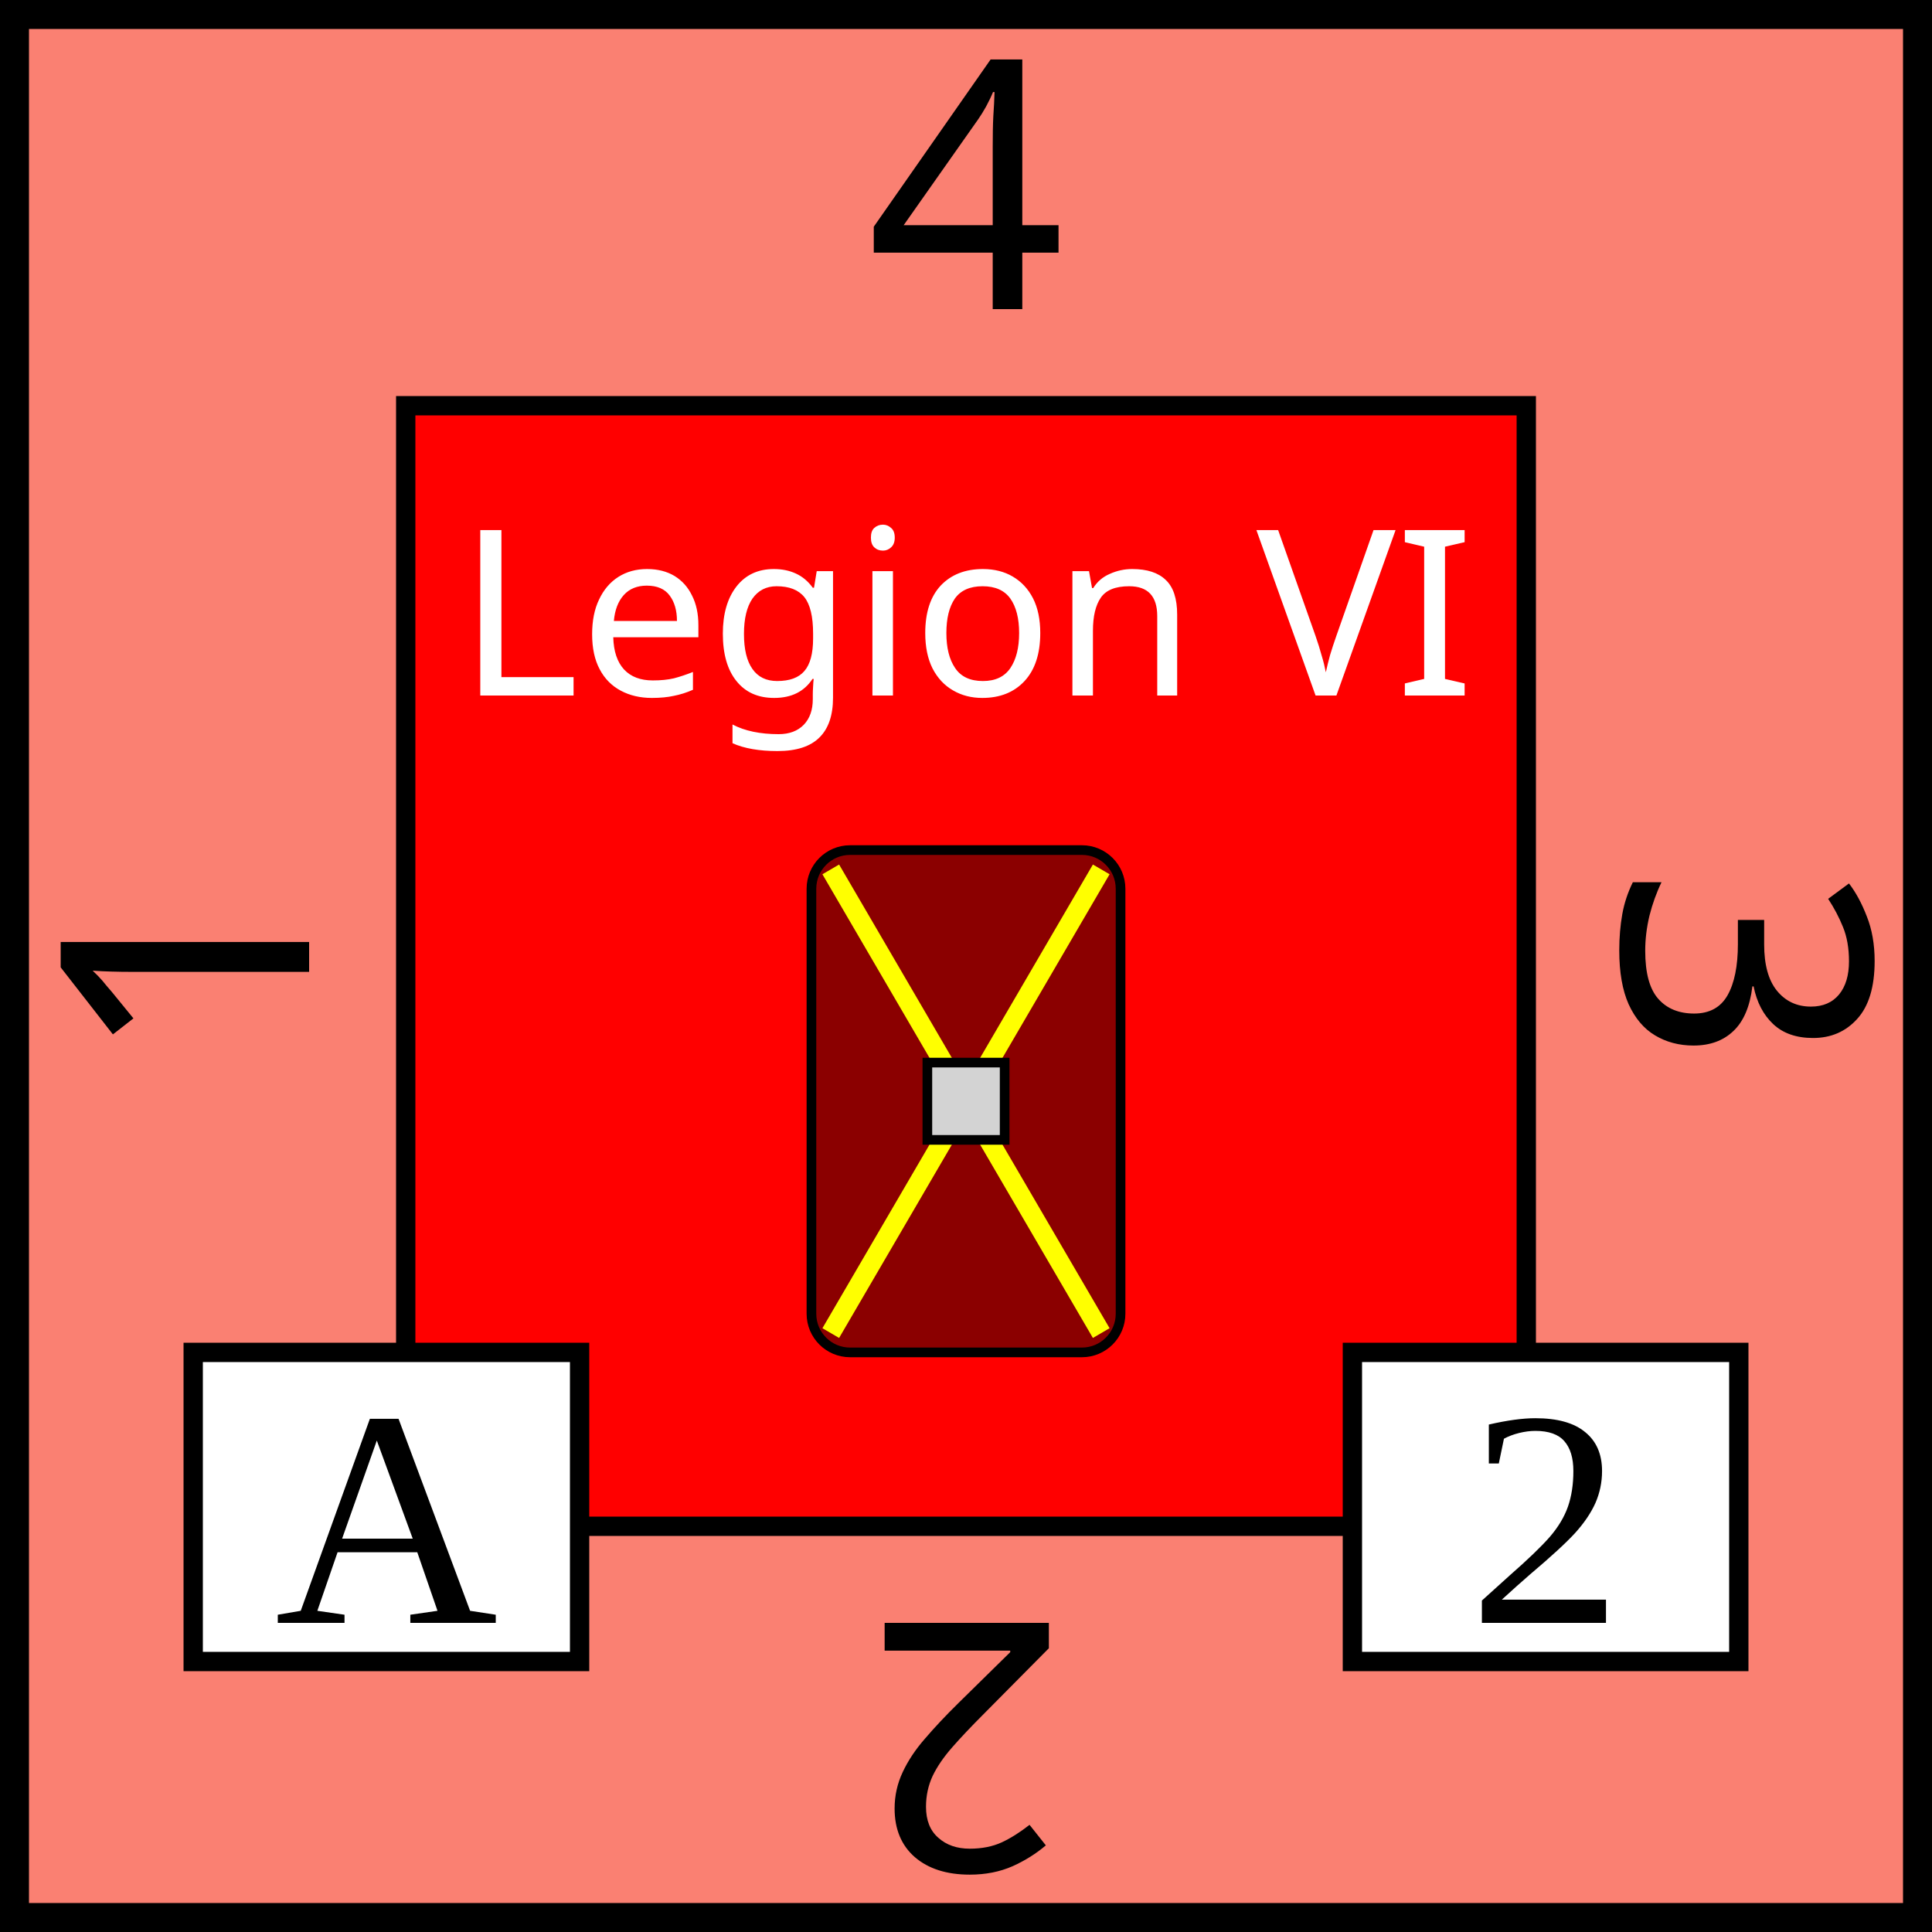
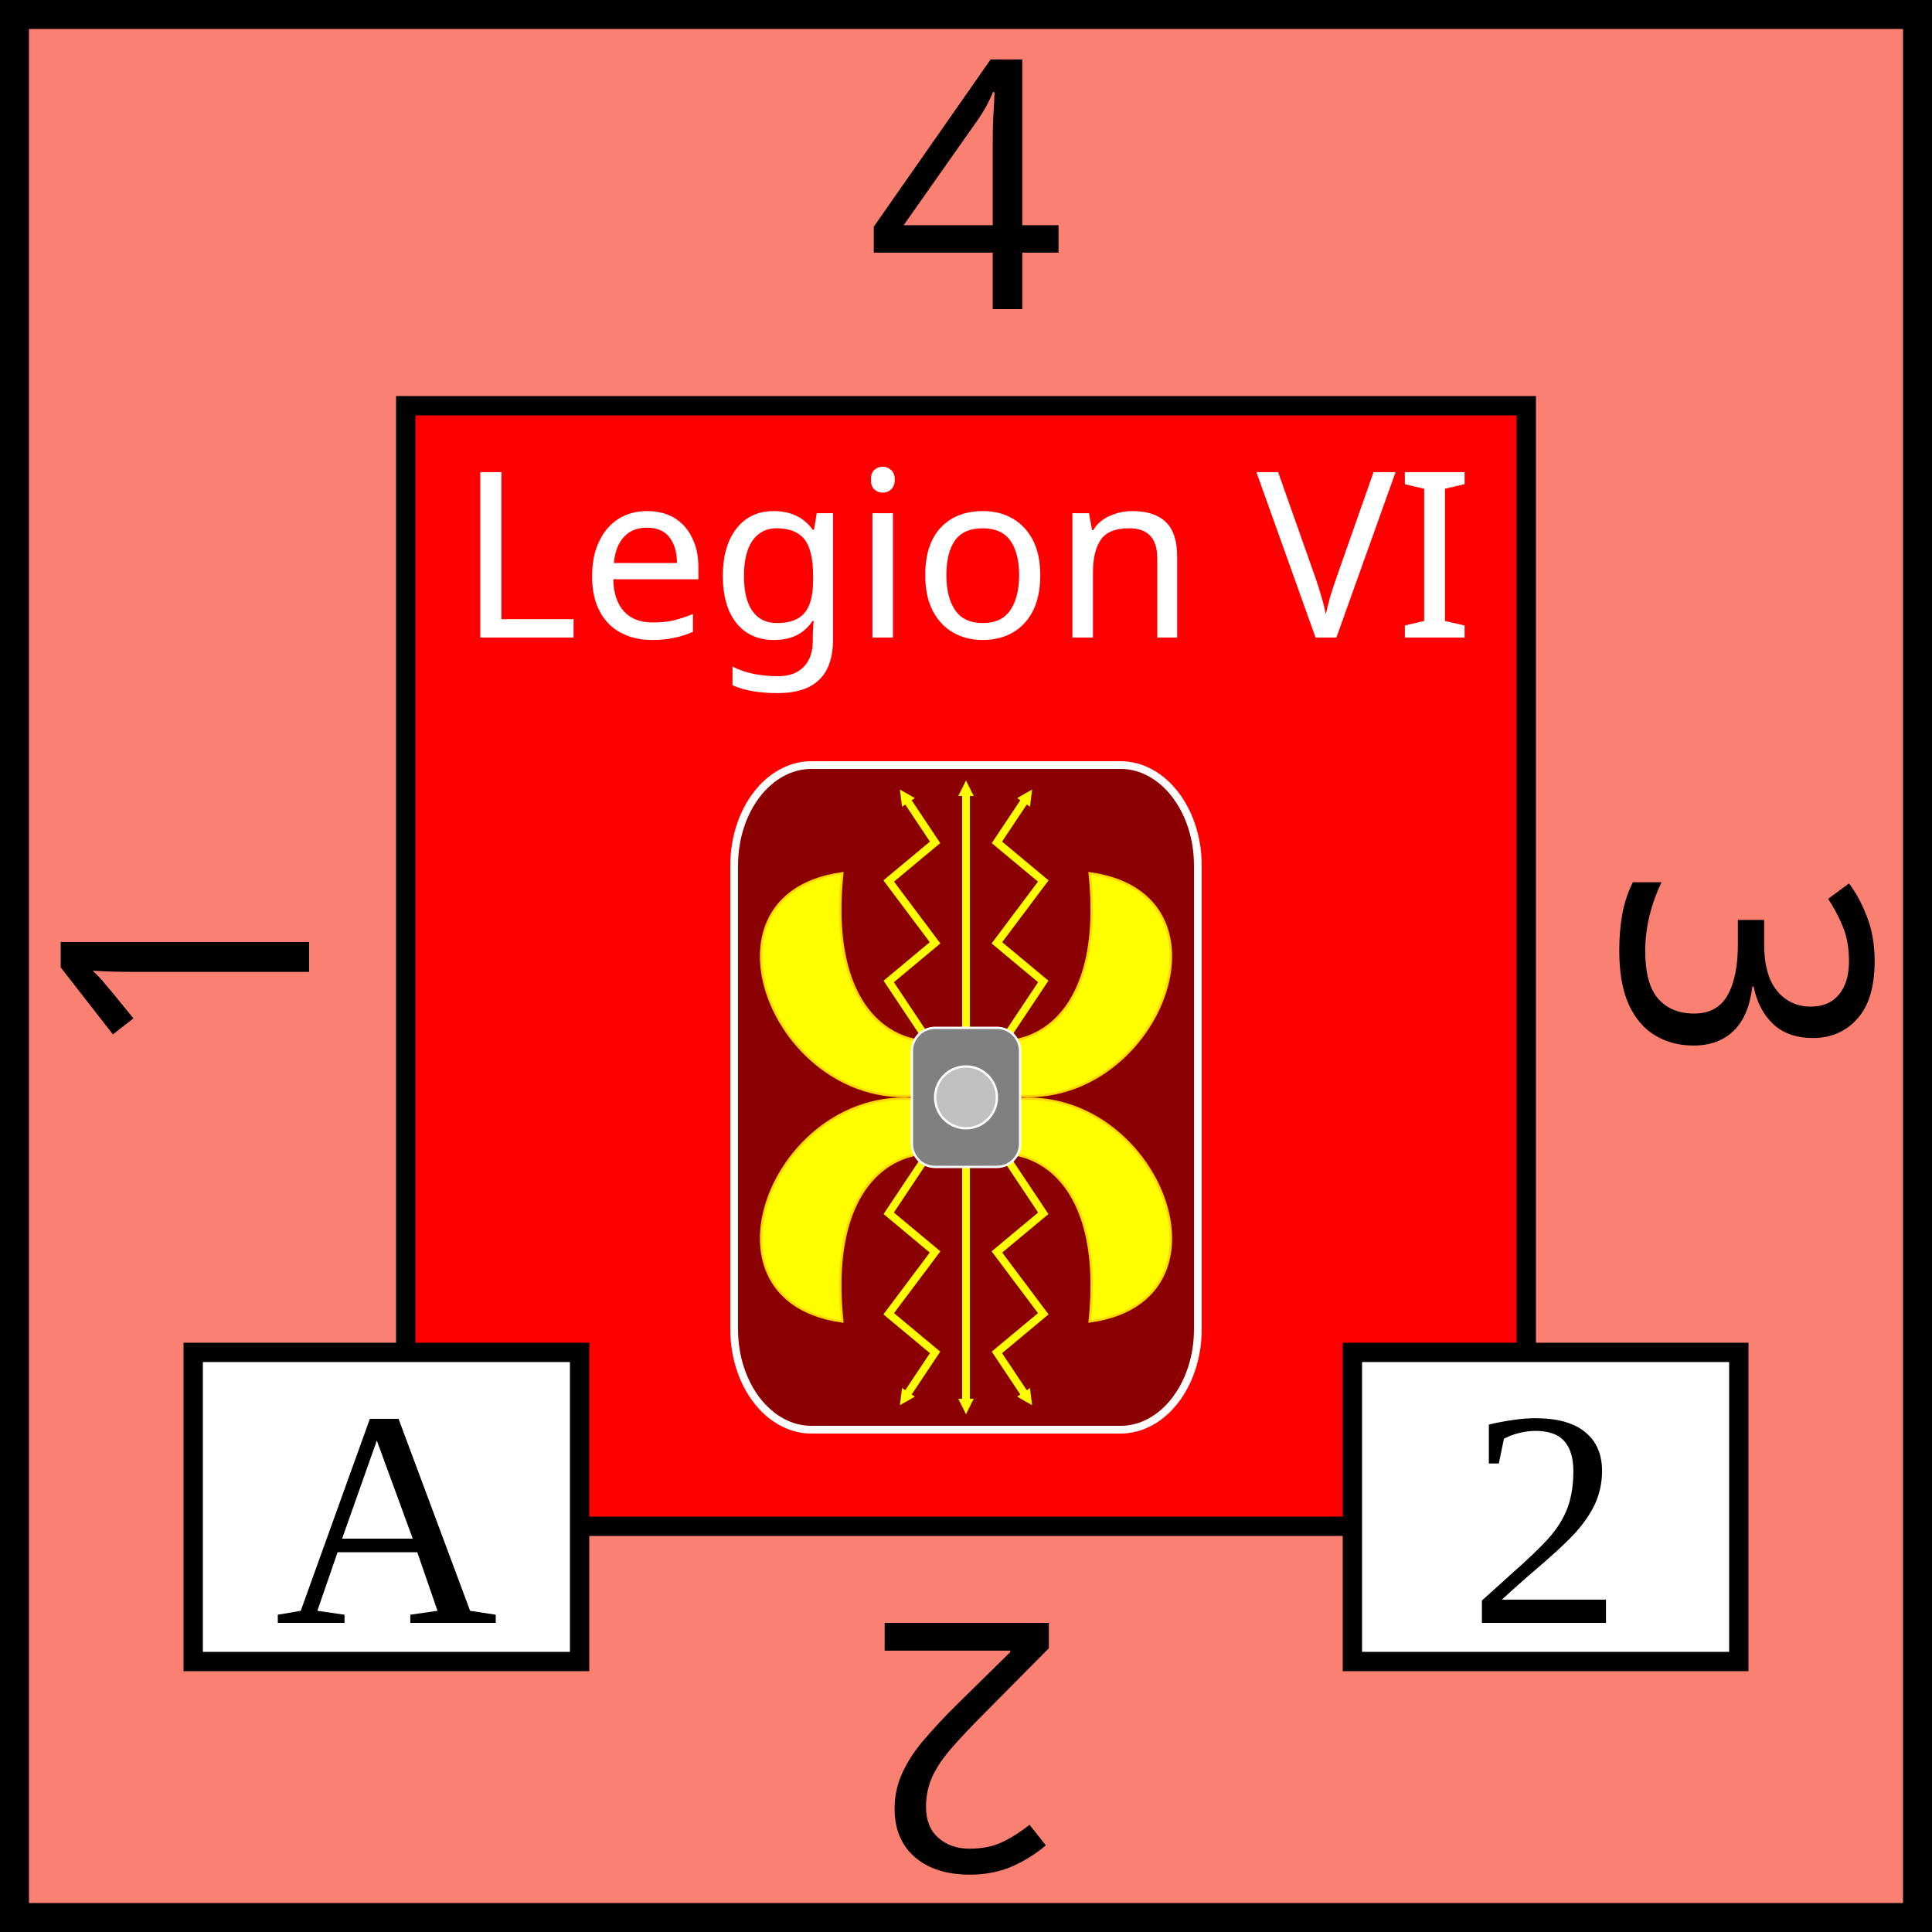
<svg xmlns="http://www.w3.org/2000/svg" viewBox="0 0 100 100" width="100" height="100">
+   <defs>
+     <marker id="arrow" viewBox="0 0 10 10" refX="5" refY="5" markerWidth="2" markerHeight="2" orient="auto-start-reverse" fill="yellow">
+       <path d="M 0 0 L 10 5 L 0 10 z" />
+     </marker>
+   </defs>
  <rect id="background" fill="salmon" height="100" width="100" stroke="black" stroke-width="3" />
-   <g id="tribe" text-anchor="middle" font-size="12" font-family="Papyrus">
+   <g id="legion" text-anchor="middle" font-size="12" font-family="Papyrus">
    <rect x="21" y="21" width="58" height="58" fill="red" stroke="black" />
-     <text x="50" y="36" fill="white">Legion VI</text>
-     <rect id="shield" x="42" y="44" width="16" height="26" rx="2" ry="2" fill="darkred" stroke="black" stroke-width="0.5" />
-     <line x1="43" y1="45" x2="57" y2="69" stroke="yellow" />
-     <line x1="57" y1="45" x2="43" y2="69" stroke="yellow" />
-     <rect x="48" y="55" width="4" height="4" fill="lightgrey" stroke="black" stroke-width="0.5" />
+     <text x="50" y="33" fill="white">Legion VI</text>
+   </g>
+   <g id="shield" transform="scale(0.4) translate(75,92)">
+     <rect id="shield_outline" x="20" y="7" width="60" height="86" fill="darkred" stroke="white" stroke-width="1" rx="10" ry="13" />
+     <g id="wings" stroke="gold" stroke-width="0.3" fill="yellow">
+       <path id="wing" d="           M 50 42           C 42,45 32,40 34,21           C 12,24 28,58 50,48         " />
+       <use href="#wing" transform="translate(100,0) scale(-1,1)" />
+       <use href="#wing" transform="translate(0,100) scale(1,-1)" />
+       <use href="#wing" transform="translate(100,100) scale(-1,-1)" />
+     </g>
+     <g id="bolts">
+       <line x1="50" y1="50" x2="50" y2="10" stroke="yellow" marker-end="url(#arrow)" />
+       <line x1="50" y1="50" x2="50" y2="90" stroke="yellow" marker-end="url(#arrow)" />
+       <polyline id="bolt" points="           50,50           40,35           46,30           40,22           46,17           42,11         " stroke="yellow" fill="none" marker-end="url(#arrow)" />
+       <use href="#bolt" transform="translate(100,0) scale(-1,1)" />
+       <use href="#bolt" transform="translate(100,100) scale(-1,-1)" />
+       <use href="#bolt" transform="translate(0,100) scale(1,-1)" />
+     </g>
+     <g id="center">
+       <rect x="43" y="41" width="14" height="18" fill="grey" stroke="white" stroke-width="0.3" rx="3" />
+       <circle cx="50" cy="50" r="4" fill="silver" stroke="white" stroke-width="0.3" />
+     </g>
  </g>
  <g id="attributes" text-anchor="middle" font-size="16">
    <rect id="initiative" x="10" y="70" height="16" width="20" fill="white" stroke="black" />
    <text x="20" y="84">A</text>
    <rect id="firepower" x="70" y="70" height="16" width="20" fill="white" stroke="black" />
    <text x="80" y="84">2</text>
  </g>
  <g id="strength" text-anchor="middle" font-family="Papyrus" font-size="18">
    <text x="50" y="16">4</text>
    <text x="50" y="16" transform="rotate(90,50,50)">3</text>
    <text x="50" y="16" transform="rotate(180,50,50)">2</text>
    <text x="50" y="16" transform="rotate(270,50,50)">1</text>
  </g>
</svg>
